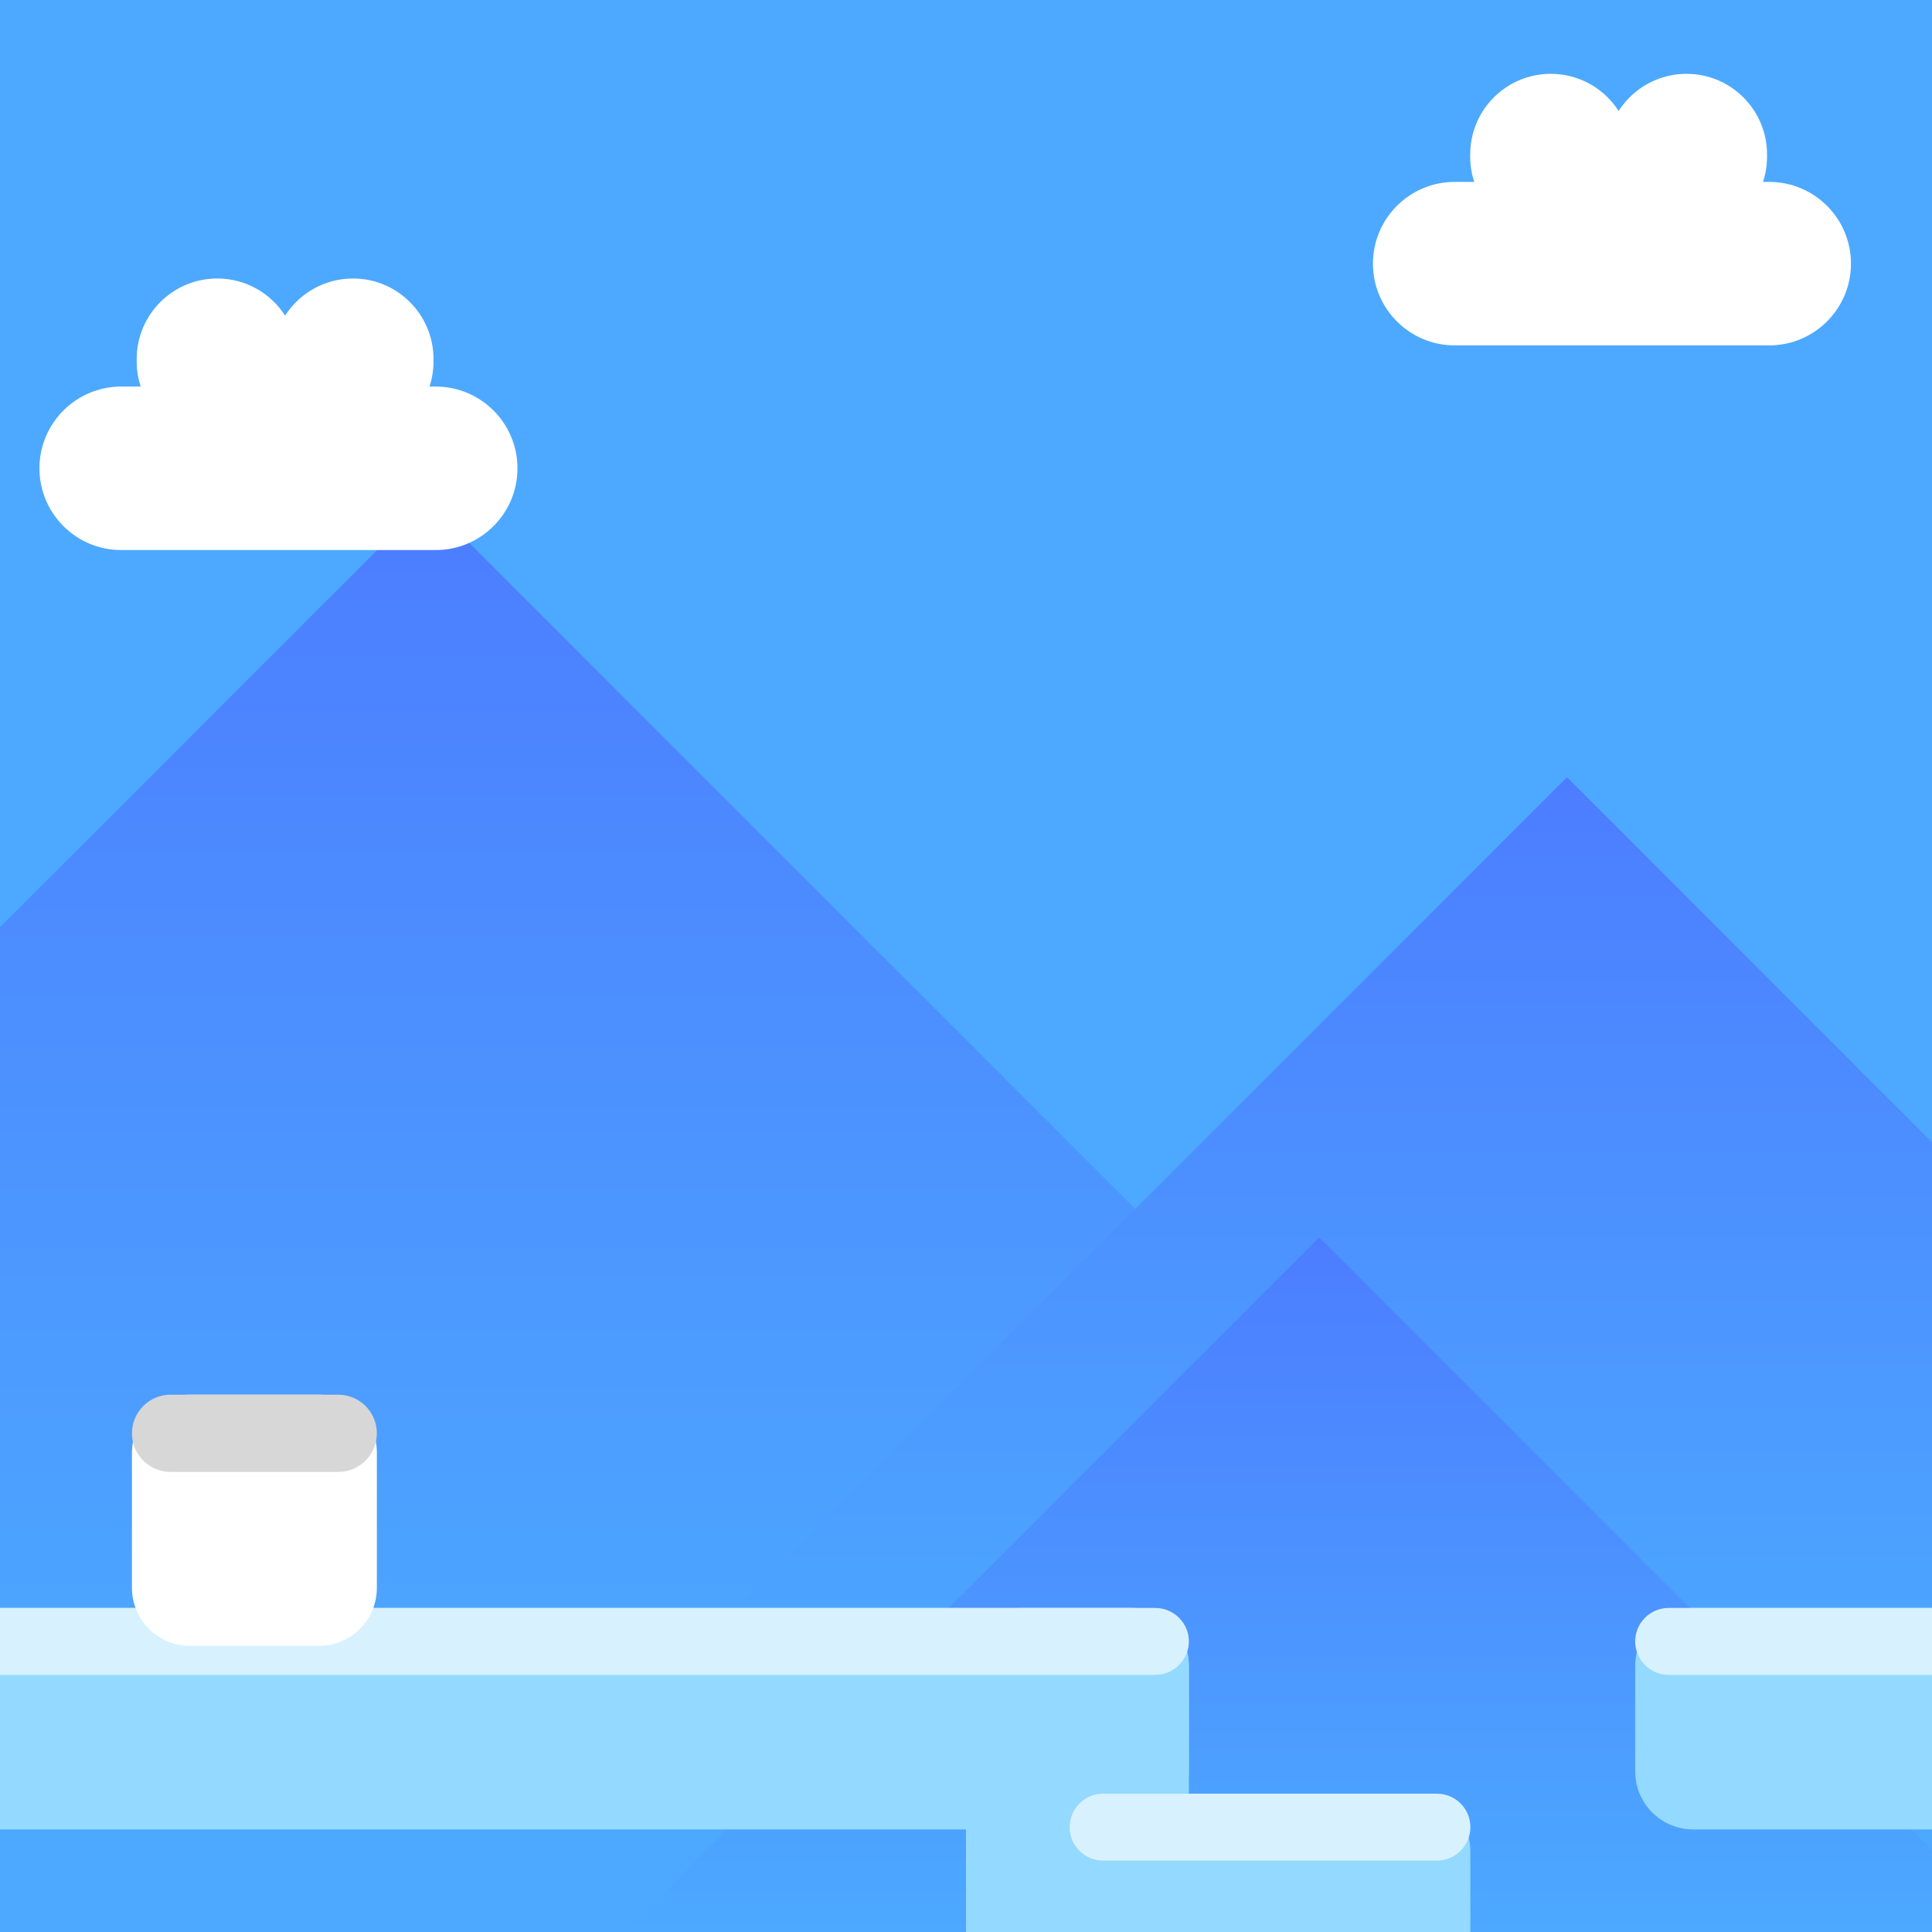
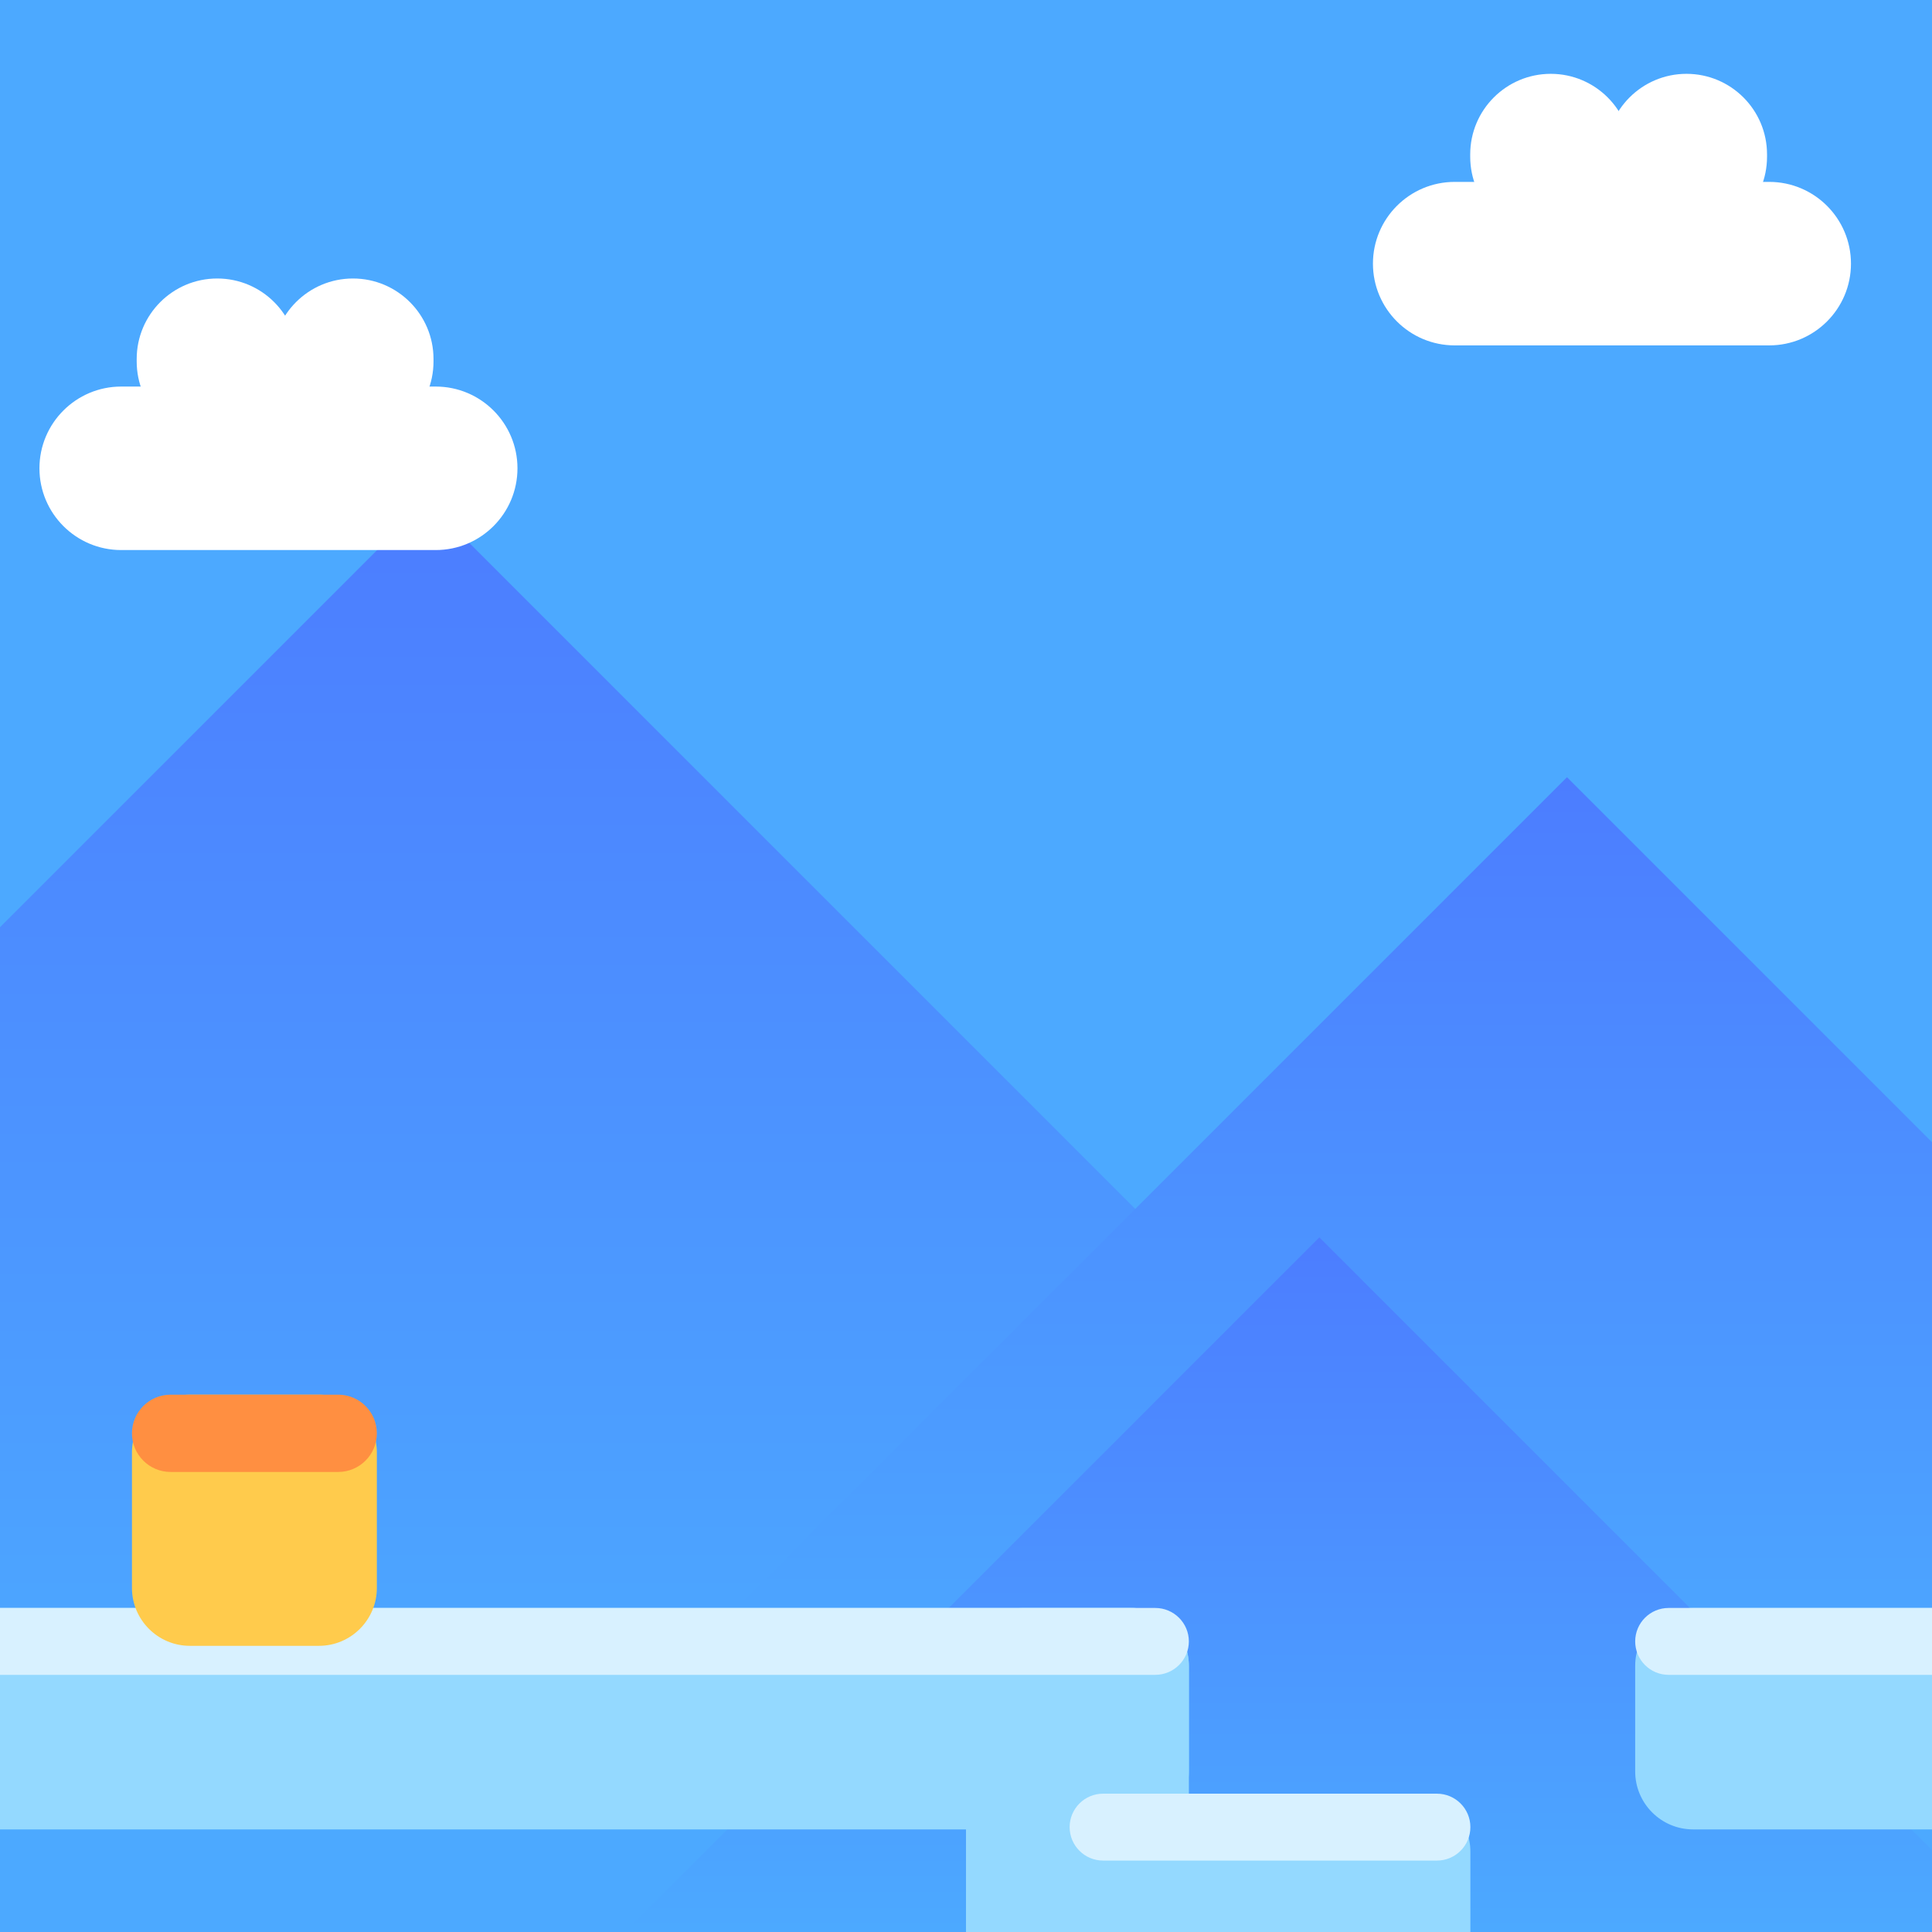
<svg xmlns="http://www.w3.org/2000/svg" width="100%" height="100%" viewBox="0 0 100 100" version="1.1" xml:space="preserve" style="fill-rule:evenodd;clip-rule:evenodd;stroke-linejoin:round;stroke-miterlimit:2;">
  <g id="background-pack-easy-peasy" transform="matrix(1,0,0,1,-270,-180)">
-     <clipPath id="_clip1">
-       <rect x="270" y="180" width="100" height="100" />
-     </clipPath>
-     <g clip-path="url(#_clip1)">
-       <g id="Background" transform="matrix(0.412391,0,0,0.682116,192.277,102.697)">
-         <rect x="188.469" y="113.328" width="242.489" height="146.603" style="fill:rgb(76,169,255);" />
-       </g>
-       <g transform="matrix(1.14465,-1.14465,1.14465,1.14465,-1111.25,1066.68)">
-         <rect x="933" y="237" width="56" height="56" style="fill:url(#_Linear2);" />
-       </g>
-       <g transform="matrix(0.870937,-0.870937,0.870937,0.870937,-716.662,875.172)">
-         <rect x="933" y="237" width="56" height="56" style="fill:url(#_Linear3);" />
-       </g>
-       <g transform="matrix(0.64204,-0.64204,0.64204,0.64204,-448.852,726.86)">
-         <rect x="933" y="237" width="56" height="56" style="fill:url(#_Linear4);" />
-       </g>
-       <g transform="matrix(1.34765,0,0,0.881713,-1150.88,43.6809)">
-         <path d="M1100,252.402L1100,258.598C1100,260.475 1099,262 1097.77,262L1052.23,262C1051,262 1050,260.475 1050,258.598L1050,252.402C1050,250.525 1051,249 1052.23,249L1097.77,249C1099,249 1100,250.525 1100,252.402Z" style="fill:rgb(148,217,255);" />
-       </g>
-       <g transform="matrix(0.41485,0,0,0.881713,-110.228,53.2947)">
-         <path d="M1100,252.402L1100,258.598C1100,260.475 1096.76,262 1092.77,262L1057.23,262C1053.24,262 1050,260.475 1050,258.598L1050,252.402C1050,250.525 1053.24,249 1057.23,249L1092.77,249C1096.76,249 1100,250.525 1100,252.402Z" style="fill:rgb(148,217,255);" />
-       </g>
-       <g transform="matrix(0.41485,0,0,0.881713,-80.9555,43.6809)">
-         <path d="M1100,252.402L1100,258.598C1100,260.475 1096.76,262 1092.77,262L1057.23,262C1053.24,262 1050,260.475 1050,258.598L1050,252.402C1050,250.525 1053.24,249 1057.23,249L1092.77,249C1096.76,249 1100,250.525 1100,252.402Z" style="fill:rgb(148,217,255);" />
-       </g>
-       <g transform="matrix(0.230731,0,0,2.65094,77.732,-396.858)">
-         <path d="M1100,250.132L1100,260.868C1100,261.493 1094.17,262 1087,262L1063,262C1055.83,262 1050,261.493 1050,260.868L1050,250.132C1050,249.507 1055.83,249 1063,249L1087,249C1094.17,249 1100,249.507 1100,250.132Z" style="fill:rgb(148,217,255);" />
-       </g>
-       <g transform="matrix(1.34765,0,0,0.266328,-1150.88,196.912)">
-         <path d="M1100,255.5C1100,259.087 1099.42,262 1098.71,262L1051.29,262C1050.58,262 1050,259.087 1050,255.5C1050,251.913 1050.58,249 1051.29,249L1098.71,249C1099.42,249 1100,251.913 1100,255.5Z" style="fill:rgb(216,241,255);" />
-       </g>
-       <g transform="matrix(0.253514,0,0,1,10.6404,3.18844)">
-         <path d="M1100,252L1100,259C1100,260.656 1094.7,262 1088.17,262L1061.83,262C1055.3,262 1050,260.656 1050,259L1050,252C1050,250.344 1055.3,249 1061.83,249L1088.17,249C1094.7,249 1100,250.344 1100,252Z" style="fill:white;" />
-       </g>
-       <g transform="matrix(0.253514,0,0,0.307692,10.6404,175.573)">
-         <path d="M1100,255.5C1100,259.087 1096.46,262 1092.11,262L1057.89,262C1053.54,262 1050,259.087 1050,255.5C1050,251.913 1053.54,249 1057.89,249L1092.11,249C1096.46,249 1100,251.913 1100,255.5Z" style="fill:rgb(215,215,215);" />
-       </g>
-       <g transform="matrix(0.41485,0,0,0.266328,-110.228,206.525)">
-         <path d="M1100,255.5C1100,259.087 1098.13,262 1095.83,262L1054.17,262C1051.87,262 1050,259.087 1050,255.5C1050,251.913 1051.87,249 1054.17,249L1095.83,249C1098.13,249 1100,251.913 1100,255.5Z" style="fill:rgb(216,241,255);" />
-       </g>
-       <g transform="matrix(0.49485,0,0,0.650944,-247.551,37.9233)">
-         <path d="M1100,255.5C1100,259.087 1096.17,262 1091.45,262L1058.55,262C1053.83,262 1050,259.087 1050,255.5C1050,251.913 1053.83,249 1058.55,249L1091.45,249C1096.17,249 1100,251.913 1100,255.5Z" style="fill:white;" />
-       </g>
-       <g transform="matrix(0.49485,0,0,0.650944,-178.529,27.3298)">
-         <path d="M1100,255.5C1100,259.087 1096.17,262 1091.45,262L1058.55,262C1053.83,262 1050,259.087 1050,255.5C1050,251.913 1053.83,249 1058.55,249L1091.45,249C1096.17,249 1100,251.913 1100,255.5Z" style="fill:white;" />
-       </g>
-       <g transform="matrix(0.166743,0,0,0.650944,101.995,32.3298)">
-         <path d="M1100,255.404L1100,255.596C1100,259.131 1088.8,262 1075,262C1061.2,262 1050,259.131 1050,255.596L1050,255.404C1050,251.869 1061.2,249 1075,249C1088.8,249 1100,251.869 1100,255.404Z" style="fill:white;" />
-       </g>
-       <g transform="matrix(0.166743,0,0,0.650944,171.018,21.7364)">
-         <path d="M1100,255.404L1100,255.596C1100,259.131 1088.8,262 1075,262C1061.2,262 1050,259.131 1050,255.596L1050,255.404C1050,251.869 1061.2,249 1075,249C1088.8,249 1100,251.869 1100,255.404Z" style="fill:white;" />
-       </g>
-       <g transform="matrix(0.166743,0,0,0.650944,109.021,32.3298)">
-         <path d="M1100,255.404L1100,255.596C1100,259.131 1088.8,262 1075,262C1061.2,262 1050,259.131 1050,255.596L1050,255.404C1050,251.869 1061.2,249 1075,249C1088.8,249 1100,251.869 1100,255.404Z" style="fill:white;" />
-       </g>
-       <g transform="matrix(0.166743,0,0,0.650944,178.044,21.7364)">
-         <path d="M1100,255.404L1100,255.596C1100,259.131 1088.8,262 1075,262C1061.2,262 1050,259.131 1050,255.596L1050,255.404C1050,251.869 1061.2,249 1075,249C1088.8,249 1100,251.869 1100,255.404Z" style="fill:white;" />
-       </g>
-       <g transform="matrix(0.41485,0,0,0.266328,-80.9555,196.912)">
-         <path d="M1100,255.5C1100,259.087 1098.13,262 1095.83,262L1054.17,262C1051.87,262 1050,259.087 1050,255.5C1050,251.913 1051.87,249 1054.17,249L1095.83,249C1098.13,249 1100,251.913 1100,255.5Z" style="fill:rgb(216,241,255);" />
+     <g>
+       <clipPath id="_clip1">
+         <rect x="270" y="180" width="100" height="100" />
+       </clipPath>
+       <g clip-path="url(#_clip1)">
+         <g id="Background" transform="matrix(0.412391,0,0,0.682116,192.277,102.697)">
+           <rect x="188.469" y="113.328" width="242.489" height="146.603" style="fill:rgb(76,169,255);" />
+         </g>
+         <g transform="matrix(1.14465,-1.14465,1.14465,1.14465,-1111.25,1066.68)">
+           <rect x="933" y="237" width="56" height="56" style="fill:url(#_Linear2);" />
+         </g>
+         <g transform="matrix(0.870937,-0.870937,0.870937,0.870937,-716.662,875.172)">
+           <rect x="933" y="237" width="56" height="56" style="fill:url(#_Linear3);" />
+         </g>
+         <g transform="matrix(0.64204,-0.64204,0.64204,0.64204,-448.852,726.86)">
+           <rect x="933" y="237" width="56" height="56" style="fill:url(#_Linear4);" />
+         </g>
+         <g transform="matrix(1.34765,0,0,0.881713,-1150.88,43.6809)">
+           <path d="M1100,252.402L1100,258.598C1100,260.475 1099,262 1097.77,262L1052.23,262C1051,262 1050,260.475 1050,258.598L1050,252.402C1050,250.525 1051,249 1052.23,249L1097.77,249C1099,249 1100,250.525 1100,252.402Z" style="fill:rgb(148,217,255);" />
+         </g>
+         <g transform="matrix(0.41485,0,0,0.881713,-110.228,53.2947)">
+           <path d="M1100,252.402L1100,258.598C1100,260.475 1096.76,262 1092.77,262L1057.23,262C1053.24,262 1050,260.475 1050,258.598L1050,252.402C1050,250.525 1053.24,249 1057.23,249L1092.77,249C1096.76,249 1100,250.525 1100,252.402Z" style="fill:rgb(148,217,255);" />
+         </g>
+         <g transform="matrix(0.41485,0,0,0.881713,-80.9555,43.6809)">
+           <path d="M1100,252.402L1100,258.598C1100,260.475 1096.76,262 1092.77,262L1057.23,262C1053.24,262 1050,260.475 1050,258.598L1050,252.402C1050,250.525 1053.24,249 1057.23,249L1092.77,249C1096.76,249 1100,250.525 1100,252.402Z" style="fill:rgb(148,217,255);" />
+         </g>
+         <g transform="matrix(0.230731,0,0,2.65094,77.732,-396.858)">
+           <path d="M1100,250.132L1100,260.868C1100,261.493 1094.17,262 1087,262L1063,262C1055.83,262 1050,261.493 1050,260.868L1050,250.132C1050,249.507 1055.83,249 1063,249L1087,249C1094.17,249 1100,249.507 1100,250.132Z" style="fill:rgb(148,217,255);" />
+         </g>
+         <g transform="matrix(1.34765,0,0,0.266328,-1150.88,196.912)">
+           <path d="M1100,255.5C1100,259.087 1099.42,262 1098.71,262L1051.29,262C1050.58,262 1050,259.087 1050,255.5C1050,251.913 1050.58,249 1051.29,249L1098.71,249C1099.42,249 1100,251.913 1100,255.5Z" style="fill:rgb(216,241,255);" />
+         </g>
+         <g transform="matrix(0.253514,0,0,1,10.6404,3.18844)">
+           <path d="M1100,252L1100,259C1100,260.656 1094.7,262 1088.17,262L1061.83,262C1055.3,262 1050,260.656 1050,259L1050,252C1050,250.344 1055.3,249 1061.83,249L1088.17,249C1094.7,249 1100,250.344 1100,252Z" style="fill:rgb(255,203,76);" />
+         </g>
+         <g transform="matrix(0.253514,0,0,0.307692,10.6404,175.573)">
+           <path d="M1100,255.5C1100,259.087 1096.46,262 1092.11,262L1057.89,262C1053.54,262 1050,259.087 1050,255.5C1050,251.913 1053.54,249 1057.89,249L1092.11,249C1096.46,249 1100,251.913 1100,255.5Z" style="fill:rgb(255,143,65);" />
+         </g>
+         <g transform="matrix(0.41485,0,0,0.266328,-110.228,206.525)">
+           <path d="M1100,255.5C1100,259.087 1098.13,262 1095.83,262L1054.17,262C1051.87,262 1050,259.087 1050,255.5C1050,251.913 1051.87,249 1054.17,249L1095.83,249C1098.13,249 1100,251.913 1100,255.5Z" style="fill:rgb(216,241,255);" />
+         </g>
+         <g transform="matrix(0.49485,0,0,0.650944,-247.551,37.9233)">
+           <path d="M1100,255.5C1100,259.087 1096.17,262 1091.45,262L1058.55,262C1053.83,262 1050,259.087 1050,255.5C1050,251.913 1053.83,249 1058.55,249L1091.45,249C1096.17,249 1100,251.913 1100,255.5Z" style="fill:white;" />
+         </g>
+         <g transform="matrix(0.49485,0,0,0.650944,-178.529,27.3298)">
+           <path d="M1100,255.5C1100,259.087 1096.17,262 1091.45,262L1058.55,262C1053.83,262 1050,259.087 1050,255.5C1050,251.913 1053.83,249 1058.55,249L1091.45,249C1096.17,249 1100,251.913 1100,255.5Z" style="fill:white;" />
+         </g>
+         <g transform="matrix(0.166743,0,0,0.650944,101.995,32.3298)">
+           <path d="M1100,255.404L1100,255.596C1100,259.131 1088.8,262 1075,262C1061.2,262 1050,259.131 1050,255.596L1050,255.404C1050,251.869 1061.2,249 1075,249C1088.8,249 1100,251.869 1100,255.404Z" style="fill:white;" />
+         </g>
+         <g transform="matrix(0.166743,0,0,0.650944,171.018,21.7364)">
+           <path d="M1100,255.404L1100,255.596C1100,259.131 1088.8,262 1075,262C1061.2,262 1050,259.131 1050,255.596L1050,255.404C1050,251.869 1061.2,249 1075,249C1088.8,249 1100,251.869 1100,255.404Z" style="fill:white;" />
+         </g>
+         <g transform="matrix(0.166743,0,0,0.650944,109.021,32.3298)">
+           <path d="M1100,255.404L1100,255.596C1100,259.131 1088.8,262 1075,262C1061.2,262 1050,259.131 1050,255.596L1050,255.404C1050,251.869 1061.2,249 1075,249C1088.8,249 1100,251.869 1100,255.404Z" style="fill:white;" />
+         </g>
+         <g transform="matrix(0.166743,0,0,0.650944,178.044,21.7364)">
+           <path d="M1100,255.404L1100,255.596C1100,259.131 1088.8,262 1075,262C1061.2,262 1050,259.131 1050,255.596L1050,255.404C1050,251.869 1061.2,249 1075,249C1088.8,249 1100,251.869 1100,255.404Z" style="fill:white;" />
+         </g>
+         <g transform="matrix(0.41485,0,0,0.266328,-80.9555,196.912)">
+           <path d="M1100,255.5C1100,259.087 1098.13,262 1095.83,262L1054.17,262C1051.87,262 1050,259.087 1050,255.5C1050,251.913 1051.87,249 1054.17,249L1095.83,249C1098.13,249 1100,251.913 1100,255.5Z" style="fill:rgb(216,241,255);" />
+         </g>
      </g>
    </g>
  </g>
  <defs>
    <linearGradient id="_Linear2" x1="0" y1="0" x2="1" y2="0" gradientUnits="userSpaceOnUse" gradientTransform="matrix(-28,28,-28,-28,989,237)">
      <stop offset="0" style="stop-color:rgb(76,125,255);stop-opacity:1" />
      <stop offset="1" style="stop-color:rgb(76,169,255);stop-opacity:1" />
    </linearGradient>
    <linearGradient id="_Linear3" x1="0" y1="0" x2="1" y2="0" gradientUnits="userSpaceOnUse" gradientTransform="matrix(-28,28,-28,-28,989,237)">
      <stop offset="0" style="stop-color:rgb(76,125,255);stop-opacity:1" />
      <stop offset="1" style="stop-color:rgb(76,169,255);stop-opacity:1" />
    </linearGradient>
    <linearGradient id="_Linear4" x1="0" y1="0" x2="1" y2="0" gradientUnits="userSpaceOnUse" gradientTransform="matrix(-28,28,-28,-28,989,237)">
      <stop offset="0" style="stop-color:rgb(76,125,255);stop-opacity:1" />
      <stop offset="1" style="stop-color:rgb(76,169,255);stop-opacity:1" />
    </linearGradient>
  </defs>
</svg>
